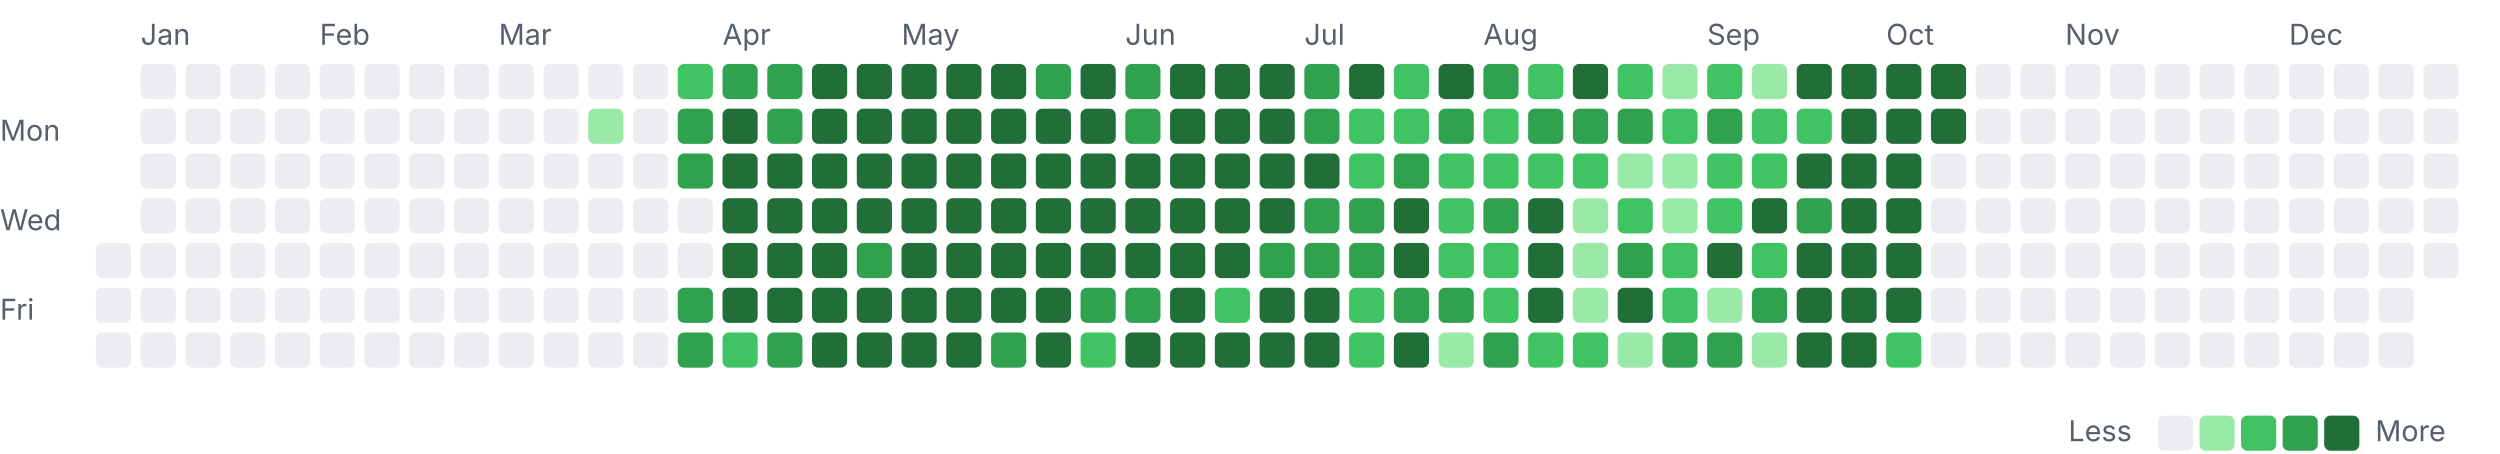
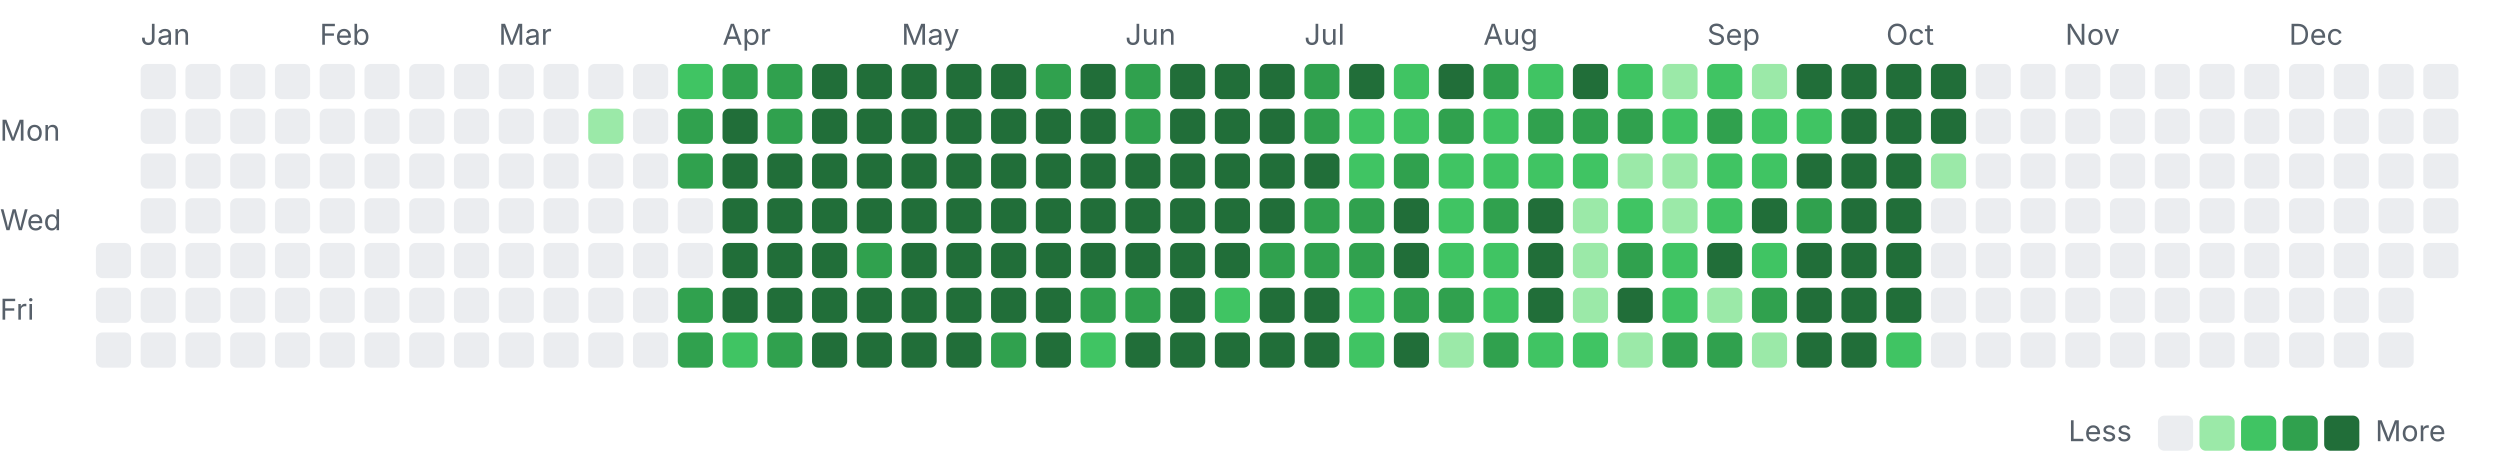
<svg xmlns="http://www.w3.org/2000/svg" width="782" height="142" viewBox="0 0 782 142">
  <style>.l0{fill:#ebedf0}.l1{fill:#9be9a8}.l2{fill:#40c463}.l3{fill:#30a14e}.l4{fill:#216e39} .lbl{fill:#57606a;font:9px -apple-system,Segoe UI,sans-serif}@media(prefers-color-scheme:dark){.l0{fill:#161b22}.l1{fill:#0e4429}.l2{fill:#006d32}.l3{fill:#26a641}.l4{fill:#39d353} .lbl{fill:#8b949e}}</style>
  <text class="lbl" x="44" y="14">Jan</text>
  <text class="lbl" x="100" y="14">Feb</text>
  <text class="lbl" x="156" y="14">Mar</text>
  <text class="lbl" x="226" y="14">Apr</text>
  <text class="lbl" x="282" y="14">May</text>
  <text class="lbl" x="352" y="14">Jun</text>
  <text class="lbl" x="408" y="14">Jul</text>
  <text class="lbl" x="464" y="14">Aug</text>
  <text class="lbl" x="534" y="14">Sep</text>
  <text class="lbl" x="590" y="14">Oct</text>
  <text class="lbl" x="646" y="14">Nov</text>
  <text class="lbl" x="716" y="14">Dec</text>
  <text class="lbl" x="0" y="44">Mon</text>
  <text class="lbl" x="0" y="72">Wed</text>
  <text class="lbl" x="0" y="100">Fri</text>
  <rect class="l0" x="30" y="76" width="11" height="11" rx="2" />
  <rect class="l0" x="30" y="90" width="11" height="11" rx="2" />
  <rect class="l0" x="30" y="104" width="11" height="11" rx="2" />
  <rect class="l0" x="44" y="20" width="11" height="11" rx="2" />
  <rect class="l0" x="44" y="34" width="11" height="11" rx="2" />
  <rect class="l0" x="44" y="48" width="11" height="11" rx="2" />
  <rect class="l0" x="44" y="62" width="11" height="11" rx="2" />
  <rect class="l0" x="44" y="76" width="11" height="11" rx="2" />
  <rect class="l0" x="44" y="90" width="11" height="11" rx="2" />
  <rect class="l0" x="44" y="104" width="11" height="11" rx="2" />
  <rect class="l0" x="58" y="20" width="11" height="11" rx="2" />
  <rect class="l0" x="58" y="34" width="11" height="11" rx="2" />
  <rect class="l0" x="58" y="48" width="11" height="11" rx="2" />
  <rect class="l0" x="58" y="62" width="11" height="11" rx="2" />
  <rect class="l0" x="58" y="76" width="11" height="11" rx="2" />
  <rect class="l0" x="58" y="90" width="11" height="11" rx="2" />
  <rect class="l0" x="58" y="104" width="11" height="11" rx="2" />
  <rect class="l0" x="72" y="20" width="11" height="11" rx="2" />
  <rect class="l0" x="72" y="34" width="11" height="11" rx="2" />
  <rect class="l0" x="72" y="48" width="11" height="11" rx="2" />
  <rect class="l0" x="72" y="62" width="11" height="11" rx="2" />
  <rect class="l0" x="72" y="76" width="11" height="11" rx="2" />
  <rect class="l0" x="72" y="90" width="11" height="11" rx="2" />
  <rect class="l0" x="72" y="104" width="11" height="11" rx="2" />
  <rect class="l0" x="86" y="20" width="11" height="11" rx="2" />
  <rect class="l0" x="86" y="34" width="11" height="11" rx="2" />
  <rect class="l0" x="86" y="48" width="11" height="11" rx="2" />
  <rect class="l0" x="86" y="62" width="11" height="11" rx="2" />
  <rect class="l0" x="86" y="76" width="11" height="11" rx="2" />
  <rect class="l0" x="86" y="90" width="11" height="11" rx="2" />
  <rect class="l0" x="86" y="104" width="11" height="11" rx="2" />
  <rect class="l0" x="100" y="20" width="11" height="11" rx="2" />
  <rect class="l0" x="100" y="34" width="11" height="11" rx="2" />
  <rect class="l0" x="100" y="48" width="11" height="11" rx="2" />
  <rect class="l0" x="100" y="62" width="11" height="11" rx="2" />
  <rect class="l0" x="100" y="76" width="11" height="11" rx="2" />
  <rect class="l0" x="100" y="90" width="11" height="11" rx="2" />
  <rect class="l0" x="100" y="104" width="11" height="11" rx="2" />
  <rect class="l0" x="114" y="20" width="11" height="11" rx="2" />
  <rect class="l0" x="114" y="34" width="11" height="11" rx="2" />
  <rect class="l0" x="114" y="48" width="11" height="11" rx="2" />
  <rect class="l0" x="114" y="62" width="11" height="11" rx="2" />
  <rect class="l0" x="114" y="76" width="11" height="11" rx="2" />
  <rect class="l0" x="114" y="90" width="11" height="11" rx="2" />
  <rect class="l0" x="114" y="104" width="11" height="11" rx="2" />
  <rect class="l0" x="128" y="20" width="11" height="11" rx="2" />
  <rect class="l0" x="128" y="34" width="11" height="11" rx="2" />
  <rect class="l0" x="128" y="48" width="11" height="11" rx="2" />
  <rect class="l0" x="128" y="62" width="11" height="11" rx="2" />
  <rect class="l0" x="128" y="76" width="11" height="11" rx="2" />
  <rect class="l0" x="128" y="90" width="11" height="11" rx="2" />
  <rect class="l0" x="128" y="104" width="11" height="11" rx="2" />
  <rect class="l0" x="142" y="20" width="11" height="11" rx="2" />
  <rect class="l0" x="142" y="34" width="11" height="11" rx="2" />
  <rect class="l0" x="142" y="48" width="11" height="11" rx="2" />
  <rect class="l0" x="142" y="62" width="11" height="11" rx="2" />
  <rect class="l0" x="142" y="76" width="11" height="11" rx="2" />
  <rect class="l0" x="142" y="90" width="11" height="11" rx="2" />
  <rect class="l0" x="142" y="104" width="11" height="11" rx="2" />
  <rect class="l0" x="156" y="20" width="11" height="11" rx="2" />
  <rect class="l0" x="156" y="34" width="11" height="11" rx="2" />
  <rect class="l0" x="156" y="48" width="11" height="11" rx="2" />
  <rect class="l0" x="156" y="62" width="11" height="11" rx="2" />
  <rect class="l0" x="156" y="76" width="11" height="11" rx="2" />
  <rect class="l0" x="156" y="90" width="11" height="11" rx="2" />
  <rect class="l0" x="156" y="104" width="11" height="11" rx="2" />
  <rect class="l0" x="170" y="20" width="11" height="11" rx="2" />
  <rect class="l0" x="170" y="34" width="11" height="11" rx="2" />
  <rect class="l0" x="170" y="48" width="11" height="11" rx="2" />
  <rect class="l0" x="170" y="62" width="11" height="11" rx="2" />
  <rect class="l0" x="170" y="76" width="11" height="11" rx="2" />
  <rect class="l0" x="170" y="90" width="11" height="11" rx="2" />
  <rect class="l0" x="170" y="104" width="11" height="11" rx="2" />
  <rect class="l0" x="184" y="20" width="11" height="11" rx="2" />
  <rect class="l1" x="184" y="34" width="11" height="11" rx="2" />
  <rect class="l0" x="184" y="48" width="11" height="11" rx="2" />
  <rect class="l0" x="184" y="62" width="11" height="11" rx="2" />
  <rect class="l0" x="184" y="76" width="11" height="11" rx="2" />
  <rect class="l0" x="184" y="90" width="11" height="11" rx="2" />
  <rect class="l0" x="184" y="104" width="11" height="11" rx="2" />
  <rect class="l0" x="198" y="20" width="11" height="11" rx="2" />
  <rect class="l0" x="198" y="34" width="11" height="11" rx="2" />
  <rect class="l0" x="198" y="48" width="11" height="11" rx="2" />
  <rect class="l0" x="198" y="62" width="11" height="11" rx="2" />
  <rect class="l0" x="198" y="76" width="11" height="11" rx="2" />
  <rect class="l0" x="198" y="90" width="11" height="11" rx="2" />
  <rect class="l0" x="198" y="104" width="11" height="11" rx="2" />
  <rect class="l2" x="212" y="20" width="11" height="11" rx="2" />
  <rect class="l3" x="212" y="34" width="11" height="11" rx="2" />
  <rect class="l3" x="212" y="48" width="11" height="11" rx="2" />
  <rect class="l0" x="212" y="62" width="11" height="11" rx="2" />
  <rect class="l0" x="212" y="76" width="11" height="11" rx="2" />
  <rect class="l3" x="212" y="90" width="11" height="11" rx="2" />
  <rect class="l3" x="212" y="104" width="11" height="11" rx="2" />
  <rect class="l3" x="226" y="20" width="11" height="11" rx="2" />
  <rect class="l4" x="226" y="34" width="11" height="11" rx="2" />
  <rect class="l4" x="226" y="48" width="11" height="11" rx="2" />
  <rect class="l4" x="226" y="62" width="11" height="11" rx="2" />
  <rect class="l4" x="226" y="76" width="11" height="11" rx="2" />
  <rect class="l4" x="226" y="90" width="11" height="11" rx="2" />
  <rect class="l2" x="226" y="104" width="11" height="11" rx="2" />
  <rect class="l3" x="240" y="20" width="11" height="11" rx="2" />
  <rect class="l3" x="240" y="34" width="11" height="11" rx="2" />
  <rect class="l4" x="240" y="48" width="11" height="11" rx="2" />
  <rect class="l4" x="240" y="62" width="11" height="11" rx="2" />
  <rect class="l4" x="240" y="76" width="11" height="11" rx="2" />
  <rect class="l4" x="240" y="90" width="11" height="11" rx="2" />
  <rect class="l3" x="240" y="104" width="11" height="11" rx="2" />
  <rect class="l4" x="254" y="20" width="11" height="11" rx="2" />
  <rect class="l4" x="254" y="34" width="11" height="11" rx="2" />
  <rect class="l4" x="254" y="48" width="11" height="11" rx="2" />
  <rect class="l4" x="254" y="62" width="11" height="11" rx="2" />
  <rect class="l4" x="254" y="76" width="11" height="11" rx="2" />
  <rect class="l4" x="254" y="90" width="11" height="11" rx="2" />
  <rect class="l4" x="254" y="104" width="11" height="11" rx="2" />
  <rect class="l4" x="268" y="20" width="11" height="11" rx="2" />
  <rect class="l4" x="268" y="34" width="11" height="11" rx="2" />
  <rect class="l4" x="268" y="48" width="11" height="11" rx="2" />
  <rect class="l4" x="268" y="62" width="11" height="11" rx="2" />
  <rect class="l3" x="268" y="76" width="11" height="11" rx="2" />
  <rect class="l4" x="268" y="90" width="11" height="11" rx="2" />
  <rect class="l4" x="268" y="104" width="11" height="11" rx="2" />
  <rect class="l4" x="282" y="20" width="11" height="11" rx="2" />
  <rect class="l4" x="282" y="34" width="11" height="11" rx="2" />
  <rect class="l4" x="282" y="48" width="11" height="11" rx="2" />
  <rect class="l4" x="282" y="62" width="11" height="11" rx="2" />
  <rect class="l4" x="282" y="76" width="11" height="11" rx="2" />
  <rect class="l4" x="282" y="90" width="11" height="11" rx="2" />
  <rect class="l4" x="282" y="104" width="11" height="11" rx="2" />
  <rect class="l4" x="296" y="20" width="11" height="11" rx="2" />
  <rect class="l4" x="296" y="34" width="11" height="11" rx="2" />
  <rect class="l4" x="296" y="48" width="11" height="11" rx="2" />
  <rect class="l4" x="296" y="62" width="11" height="11" rx="2" />
  <rect class="l4" x="296" y="76" width="11" height="11" rx="2" />
  <rect class="l4" x="296" y="90" width="11" height="11" rx="2" />
  <rect class="l4" x="296" y="104" width="11" height="11" rx="2" />
  <rect class="l4" x="310" y="20" width="11" height="11" rx="2" />
  <rect class="l4" x="310" y="34" width="11" height="11" rx="2" />
  <rect class="l4" x="310" y="48" width="11" height="11" rx="2" />
  <rect class="l4" x="310" y="62" width="11" height="11" rx="2" />
  <rect class="l4" x="310" y="76" width="11" height="11" rx="2" />
  <rect class="l4" x="310" y="90" width="11" height="11" rx="2" />
  <rect class="l3" x="310" y="104" width="11" height="11" rx="2" />
  <rect class="l3" x="324" y="20" width="11" height="11" rx="2" />
  <rect class="l4" x="324" y="34" width="11" height="11" rx="2" />
  <rect class="l4" x="324" y="48" width="11" height="11" rx="2" />
  <rect class="l4" x="324" y="62" width="11" height="11" rx="2" />
  <rect class="l4" x="324" y="76" width="11" height="11" rx="2" />
  <rect class="l4" x="324" y="90" width="11" height="11" rx="2" />
  <rect class="l4" x="324" y="104" width="11" height="11" rx="2" />
  <rect class="l4" x="338" y="20" width="11" height="11" rx="2" />
  <rect class="l4" x="338" y="34" width="11" height="11" rx="2" />
  <rect class="l4" x="338" y="48" width="11" height="11" rx="2" />
  <rect class="l4" x="338" y="62" width="11" height="11" rx="2" />
  <rect class="l4" x="338" y="76" width="11" height="11" rx="2" />
  <rect class="l3" x="338" y="90" width="11" height="11" rx="2" />
  <rect class="l2" x="338" y="104" width="11" height="11" rx="2" />
  <rect class="l3" x="352" y="20" width="11" height="11" rx="2" />
  <rect class="l3" x="352" y="34" width="11" height="11" rx="2" />
  <rect class="l4" x="352" y="48" width="11" height="11" rx="2" />
  <rect class="l4" x="352" y="62" width="11" height="11" rx="2" />
  <rect class="l4" x="352" y="76" width="11" height="11" rx="2" />
  <rect class="l3" x="352" y="90" width="11" height="11" rx="2" />
  <rect class="l4" x="352" y="104" width="11" height="11" rx="2" />
  <rect class="l4" x="366" y="20" width="11" height="11" rx="2" />
  <rect class="l4" x="366" y="34" width="11" height="11" rx="2" />
  <rect class="l4" x="366" y="48" width="11" height="11" rx="2" />
  <rect class="l4" x="366" y="62" width="11" height="11" rx="2" />
  <rect class="l4" x="366" y="76" width="11" height="11" rx="2" />
  <rect class="l4" x="366" y="90" width="11" height="11" rx="2" />
  <rect class="l4" x="366" y="104" width="11" height="11" rx="2" />
  <rect class="l4" x="380" y="20" width="11" height="11" rx="2" />
  <rect class="l4" x="380" y="34" width="11" height="11" rx="2" />
  <rect class="l4" x="380" y="48" width="11" height="11" rx="2" />
  <rect class="l4" x="380" y="62" width="11" height="11" rx="2" />
  <rect class="l4" x="380" y="76" width="11" height="11" rx="2" />
  <rect class="l2" x="380" y="90" width="11" height="11" rx="2" />
  <rect class="l4" x="380" y="104" width="11" height="11" rx="2" />
  <rect class="l4" x="394" y="20" width="11" height="11" rx="2" />
  <rect class="l4" x="394" y="34" width="11" height="11" rx="2" />
  <rect class="l4" x="394" y="48" width="11" height="11" rx="2" />
  <rect class="l4" x="394" y="62" width="11" height="11" rx="2" />
  <rect class="l3" x="394" y="76" width="11" height="11" rx="2" />
  <rect class="l4" x="394" y="90" width="11" height="11" rx="2" />
  <rect class="l4" x="394" y="104" width="11" height="11" rx="2" />
  <rect class="l3" x="408" y="20" width="11" height="11" rx="2" />
  <rect class="l3" x="408" y="34" width="11" height="11" rx="2" />
  <rect class="l4" x="408" y="48" width="11" height="11" rx="2" />
  <rect class="l3" x="408" y="62" width="11" height="11" rx="2" />
  <rect class="l3" x="408" y="76" width="11" height="11" rx="2" />
  <rect class="l4" x="408" y="90" width="11" height="11" rx="2" />
  <rect class="l4" x="408" y="104" width="11" height="11" rx="2" />
  <rect class="l4" x="422" y="20" width="11" height="11" rx="2" />
  <rect class="l2" x="422" y="34" width="11" height="11" rx="2" />
  <rect class="l2" x="422" y="48" width="11" height="11" rx="2" />
  <rect class="l3" x="422" y="62" width="11" height="11" rx="2" />
  <rect class="l3" x="422" y="76" width="11" height="11" rx="2" />
  <rect class="l2" x="422" y="90" width="11" height="11" rx="2" />
  <rect class="l2" x="422" y="104" width="11" height="11" rx="2" />
  <rect class="l2" x="436" y="20" width="11" height="11" rx="2" />
  <rect class="l2" x="436" y="34" width="11" height="11" rx="2" />
  <rect class="l3" x="436" y="48" width="11" height="11" rx="2" />
  <rect class="l4" x="436" y="62" width="11" height="11" rx="2" />
  <rect class="l4" x="436" y="76" width="11" height="11" rx="2" />
  <rect class="l3" x="436" y="90" width="11" height="11" rx="2" />
  <rect class="l4" x="436" y="104" width="11" height="11" rx="2" />
  <rect class="l4" x="450" y="20" width="11" height="11" rx="2" />
  <rect class="l3" x="450" y="34" width="11" height="11" rx="2" />
  <rect class="l2" x="450" y="48" width="11" height="11" rx="2" />
  <rect class="l2" x="450" y="62" width="11" height="11" rx="2" />
  <rect class="l2" x="450" y="76" width="11" height="11" rx="2" />
  <rect class="l3" x="450" y="90" width="11" height="11" rx="2" />
  <rect class="l1" x="450" y="104" width="11" height="11" rx="2" />
  <rect class="l3" x="464" y="20" width="11" height="11" rx="2" />
  <rect class="l2" x="464" y="34" width="11" height="11" rx="2" />
  <rect class="l2" x="464" y="48" width="11" height="11" rx="2" />
  <rect class="l3" x="464" y="62" width="11" height="11" rx="2" />
  <rect class="l2" x="464" y="76" width="11" height="11" rx="2" />
  <rect class="l2" x="464" y="90" width="11" height="11" rx="2" />
  <rect class="l3" x="464" y="104" width="11" height="11" rx="2" />
  <rect class="l2" x="478" y="20" width="11" height="11" rx="2" />
  <rect class="l3" x="478" y="34" width="11" height="11" rx="2" />
  <rect class="l2" x="478" y="48" width="11" height="11" rx="2" />
  <rect class="l4" x="478" y="62" width="11" height="11" rx="2" />
  <rect class="l4" x="478" y="76" width="11" height="11" rx="2" />
  <rect class="l4" x="478" y="90" width="11" height="11" rx="2" />
  <rect class="l2" x="478" y="104" width="11" height="11" rx="2" />
  <rect class="l4" x="492" y="20" width="11" height="11" rx="2" />
  <rect class="l3" x="492" y="34" width="11" height="11" rx="2" />
  <rect class="l2" x="492" y="48" width="11" height="11" rx="2" />
  <rect class="l1" x="492" y="62" width="11" height="11" rx="2" />
  <rect class="l1" x="492" y="76" width="11" height="11" rx="2" />
  <rect class="l1" x="492" y="90" width="11" height="11" rx="2" />
  <rect class="l2" x="492" y="104" width="11" height="11" rx="2" />
  <rect class="l2" x="506" y="20" width="11" height="11" rx="2" />
  <rect class="l3" x="506" y="34" width="11" height="11" rx="2" />
  <rect class="l1" x="506" y="48" width="11" height="11" rx="2" />
  <rect class="l2" x="506" y="62" width="11" height="11" rx="2" />
  <rect class="l3" x="506" y="76" width="11" height="11" rx="2" />
  <rect class="l4" x="506" y="90" width="11" height="11" rx="2" />
  <rect class="l1" x="506" y="104" width="11" height="11" rx="2" />
  <rect class="l1" x="520" y="20" width="11" height="11" rx="2" />
  <rect class="l2" x="520" y="34" width="11" height="11" rx="2" />
  <rect class="l1" x="520" y="48" width="11" height="11" rx="2" />
  <rect class="l1" x="520" y="62" width="11" height="11" rx="2" />
  <rect class="l2" x="520" y="76" width="11" height="11" rx="2" />
  <rect class="l2" x="520" y="90" width="11" height="11" rx="2" />
  <rect class="l3" x="520" y="104" width="11" height="11" rx="2" />
  <rect class="l2" x="534" y="20" width="11" height="11" rx="2" />
  <rect class="l3" x="534" y="34" width="11" height="11" rx="2" />
  <rect class="l2" x="534" y="48" width="11" height="11" rx="2" />
  <rect class="l2" x="534" y="62" width="11" height="11" rx="2" />
  <rect class="l4" x="534" y="76" width="11" height="11" rx="2" />
  <rect class="l1" x="534" y="90" width="11" height="11" rx="2" />
  <rect class="l3" x="534" y="104" width="11" height="11" rx="2" />
  <rect class="l1" x="548" y="20" width="11" height="11" rx="2" />
  <rect class="l2" x="548" y="34" width="11" height="11" rx="2" />
  <rect class="l2" x="548" y="48" width="11" height="11" rx="2" />
  <rect class="l4" x="548" y="62" width="11" height="11" rx="2" />
  <rect class="l2" x="548" y="76" width="11" height="11" rx="2" />
  <rect class="l3" x="548" y="90" width="11" height="11" rx="2" />
  <rect class="l1" x="548" y="104" width="11" height="11" rx="2" />
  <rect class="l4" x="562" y="20" width="11" height="11" rx="2" />
  <rect class="l2" x="562" y="34" width="11" height="11" rx="2" />
  <rect class="l4" x="562" y="48" width="11" height="11" rx="2" />
  <rect class="l3" x="562" y="62" width="11" height="11" rx="2" />
  <rect class="l4" x="562" y="76" width="11" height="11" rx="2" />
  <rect class="l4" x="562" y="90" width="11" height="11" rx="2" />
  <rect class="l4" x="562" y="104" width="11" height="11" rx="2" />
  <rect class="l4" x="576" y="20" width="11" height="11" rx="2" />
  <rect class="l4" x="576" y="34" width="11" height="11" rx="2" />
  <rect class="l4" x="576" y="48" width="11" height="11" rx="2" />
  <rect class="l4" x="576" y="62" width="11" height="11" rx="2" />
  <rect class="l4" x="576" y="76" width="11" height="11" rx="2" />
  <rect class="l4" x="576" y="90" width="11" height="11" rx="2" />
  <rect class="l4" x="576" y="104" width="11" height="11" rx="2" />
  <rect class="l4" x="590" y="20" width="11" height="11" rx="2" />
  <rect class="l4" x="590" y="34" width="11" height="11" rx="2" />
  <rect class="l4" x="590" y="48" width="11" height="11" rx="2" />
  <rect class="l4" x="590" y="62" width="11" height="11" rx="2" />
  <rect class="l4" x="590" y="76" width="11" height="11" rx="2" />
  <rect class="l4" x="590" y="90" width="11" height="11" rx="2" />
  <rect class="l2" x="590" y="104" width="11" height="11" rx="2" />
  <rect class="l4" x="604" y="20" width="11" height="11" rx="2" />
  <rect class="l4" x="604" y="34" width="11" height="11" rx="2" />
-   <rect class="l0" x="604" y="48" width="11" height="11" rx="2" />
+   <rect class="l1" x="604" y="48" width="11" height="11" rx="2" />
  <rect class="l0" x="604" y="62" width="11" height="11" rx="2" />
  <rect class="l0" x="604" y="76" width="11" height="11" rx="2" />
  <rect class="l0" x="604" y="90" width="11" height="11" rx="2" />
  <rect class="l0" x="604" y="104" width="11" height="11" rx="2" />
  <rect class="l0" x="618" y="20" width="11" height="11" rx="2" />
  <rect class="l0" x="618" y="34" width="11" height="11" rx="2" />
  <rect class="l0" x="618" y="48" width="11" height="11" rx="2" />
  <rect class="l0" x="618" y="62" width="11" height="11" rx="2" />
  <rect class="l0" x="618" y="76" width="11" height="11" rx="2" />
  <rect class="l0" x="618" y="90" width="11" height="11" rx="2" />
  <rect class="l0" x="618" y="104" width="11" height="11" rx="2" />
  <rect class="l0" x="632" y="20" width="11" height="11" rx="2" />
  <rect class="l0" x="632" y="34" width="11" height="11" rx="2" />
  <rect class="l0" x="632" y="48" width="11" height="11" rx="2" />
  <rect class="l0" x="632" y="62" width="11" height="11" rx="2" />
  <rect class="l0" x="632" y="76" width="11" height="11" rx="2" />
  <rect class="l0" x="632" y="90" width="11" height="11" rx="2" />
  <rect class="l0" x="632" y="104" width="11" height="11" rx="2" />
  <rect class="l0" x="646" y="20" width="11" height="11" rx="2" />
  <rect class="l0" x="646" y="34" width="11" height="11" rx="2" />
  <rect class="l0" x="646" y="48" width="11" height="11" rx="2" />
  <rect class="l0" x="646" y="62" width="11" height="11" rx="2" />
  <rect class="l0" x="646" y="76" width="11" height="11" rx="2" />
  <rect class="l0" x="646" y="90" width="11" height="11" rx="2" />
  <rect class="l0" x="646" y="104" width="11" height="11" rx="2" />
  <rect class="l0" x="660" y="20" width="11" height="11" rx="2" />
  <rect class="l0" x="660" y="34" width="11" height="11" rx="2" />
  <rect class="l0" x="660" y="48" width="11" height="11" rx="2" />
  <rect class="l0" x="660" y="62" width="11" height="11" rx="2" />
  <rect class="l0" x="660" y="76" width="11" height="11" rx="2" />
  <rect class="l0" x="660" y="90" width="11" height="11" rx="2" />
  <rect class="l0" x="660" y="104" width="11" height="11" rx="2" />
  <rect class="l0" x="674" y="20" width="11" height="11" rx="2" />
  <rect class="l0" x="674" y="34" width="11" height="11" rx="2" />
  <rect class="l0" x="674" y="48" width="11" height="11" rx="2" />
  <rect class="l0" x="674" y="62" width="11" height="11" rx="2" />
  <rect class="l0" x="674" y="76" width="11" height="11" rx="2" />
  <rect class="l0" x="674" y="90" width="11" height="11" rx="2" />
  <rect class="l0" x="674" y="104" width="11" height="11" rx="2" />
  <rect class="l0" x="688" y="20" width="11" height="11" rx="2" />
  <rect class="l0" x="688" y="34" width="11" height="11" rx="2" />
  <rect class="l0" x="688" y="48" width="11" height="11" rx="2" />
  <rect class="l0" x="688" y="62" width="11" height="11" rx="2" />
  <rect class="l0" x="688" y="76" width="11" height="11" rx="2" />
  <rect class="l0" x="688" y="90" width="11" height="11" rx="2" />
  <rect class="l0" x="688" y="104" width="11" height="11" rx="2" />
  <rect class="l0" x="702" y="20" width="11" height="11" rx="2" />
  <rect class="l0" x="702" y="34" width="11" height="11" rx="2" />
  <rect class="l0" x="702" y="48" width="11" height="11" rx="2" />
  <rect class="l0" x="702" y="62" width="11" height="11" rx="2" />
  <rect class="l0" x="702" y="76" width="11" height="11" rx="2" />
  <rect class="l0" x="702" y="90" width="11" height="11" rx="2" />
  <rect class="l0" x="702" y="104" width="11" height="11" rx="2" />
  <rect class="l0" x="716" y="20" width="11" height="11" rx="2" />
  <rect class="l0" x="716" y="34" width="11" height="11" rx="2" />
  <rect class="l0" x="716" y="48" width="11" height="11" rx="2" />
  <rect class="l0" x="716" y="62" width="11" height="11" rx="2" />
  <rect class="l0" x="716" y="76" width="11" height="11" rx="2" />
  <rect class="l0" x="716" y="90" width="11" height="11" rx="2" />
  <rect class="l0" x="716" y="104" width="11" height="11" rx="2" />
  <rect class="l0" x="730" y="20" width="11" height="11" rx="2" />
  <rect class="l0" x="730" y="34" width="11" height="11" rx="2" />
  <rect class="l0" x="730" y="48" width="11" height="11" rx="2" />
  <rect class="l0" x="730" y="62" width="11" height="11" rx="2" />
  <rect class="l0" x="730" y="76" width="11" height="11" rx="2" />
  <rect class="l0" x="730" y="90" width="11" height="11" rx="2" />
  <rect class="l0" x="730" y="104" width="11" height="11" rx="2" />
  <rect class="l0" x="744" y="20" width="11" height="11" rx="2" />
  <rect class="l0" x="744" y="34" width="11" height="11" rx="2" />
  <rect class="l0" x="744" y="48" width="11" height="11" rx="2" />
  <rect class="l0" x="744" y="62" width="11" height="11" rx="2" />
  <rect class="l0" x="744" y="76" width="11" height="11" rx="2" />
  <rect class="l0" x="744" y="90" width="11" height="11" rx="2" />
  <rect class="l0" x="744" y="104" width="11" height="11" rx="2" />
  <rect class="l0" x="758" y="20" width="11" height="11" rx="2" />
  <rect class="l0" x="758" y="34" width="11" height="11" rx="2" />
  <rect class="l0" x="758" y="48" width="11" height="11" rx="2" />
  <rect class="l0" x="758" y="62" width="11" height="11" rx="2" />
  <rect class="l0" x="758" y="76" width="11" height="11" rx="2" />
  <text class="lbl" x="647" y="138">Less</text>
  <rect class="l0" x="675" y="130" width="11" height="11" rx="2" />
  <rect class="l1" x="688" y="130" width="11" height="11" rx="2" />
  <rect class="l2" x="701" y="130" width="11" height="11" rx="2" />
  <rect class="l3" x="714" y="130" width="11" height="11" rx="2" />
  <rect class="l4" x="727" y="130" width="11" height="11" rx="2" />
  <text class="lbl" x="743" y="138">More</text>
</svg>
